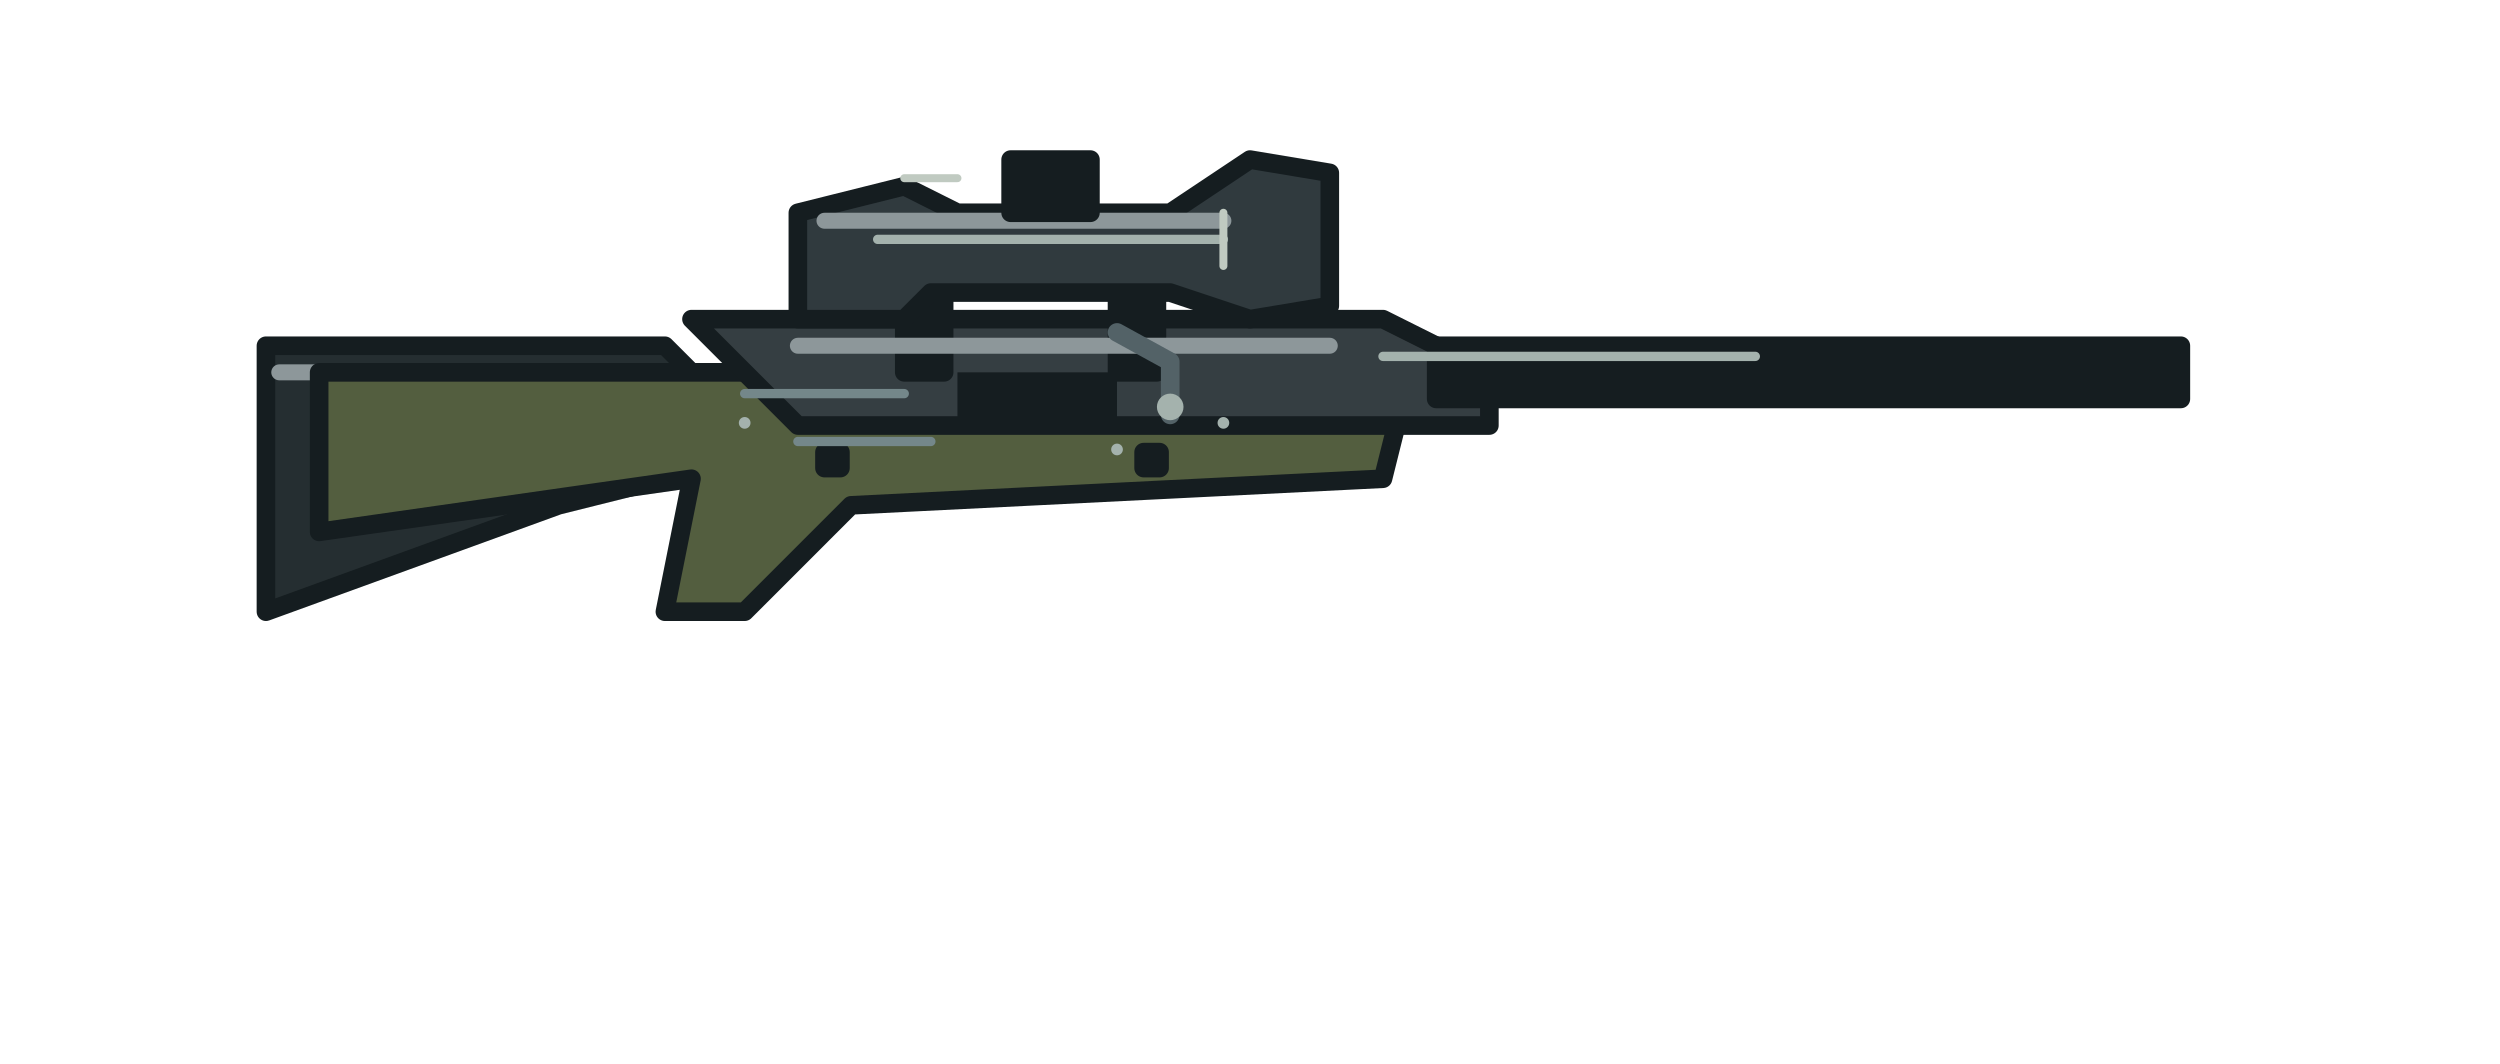
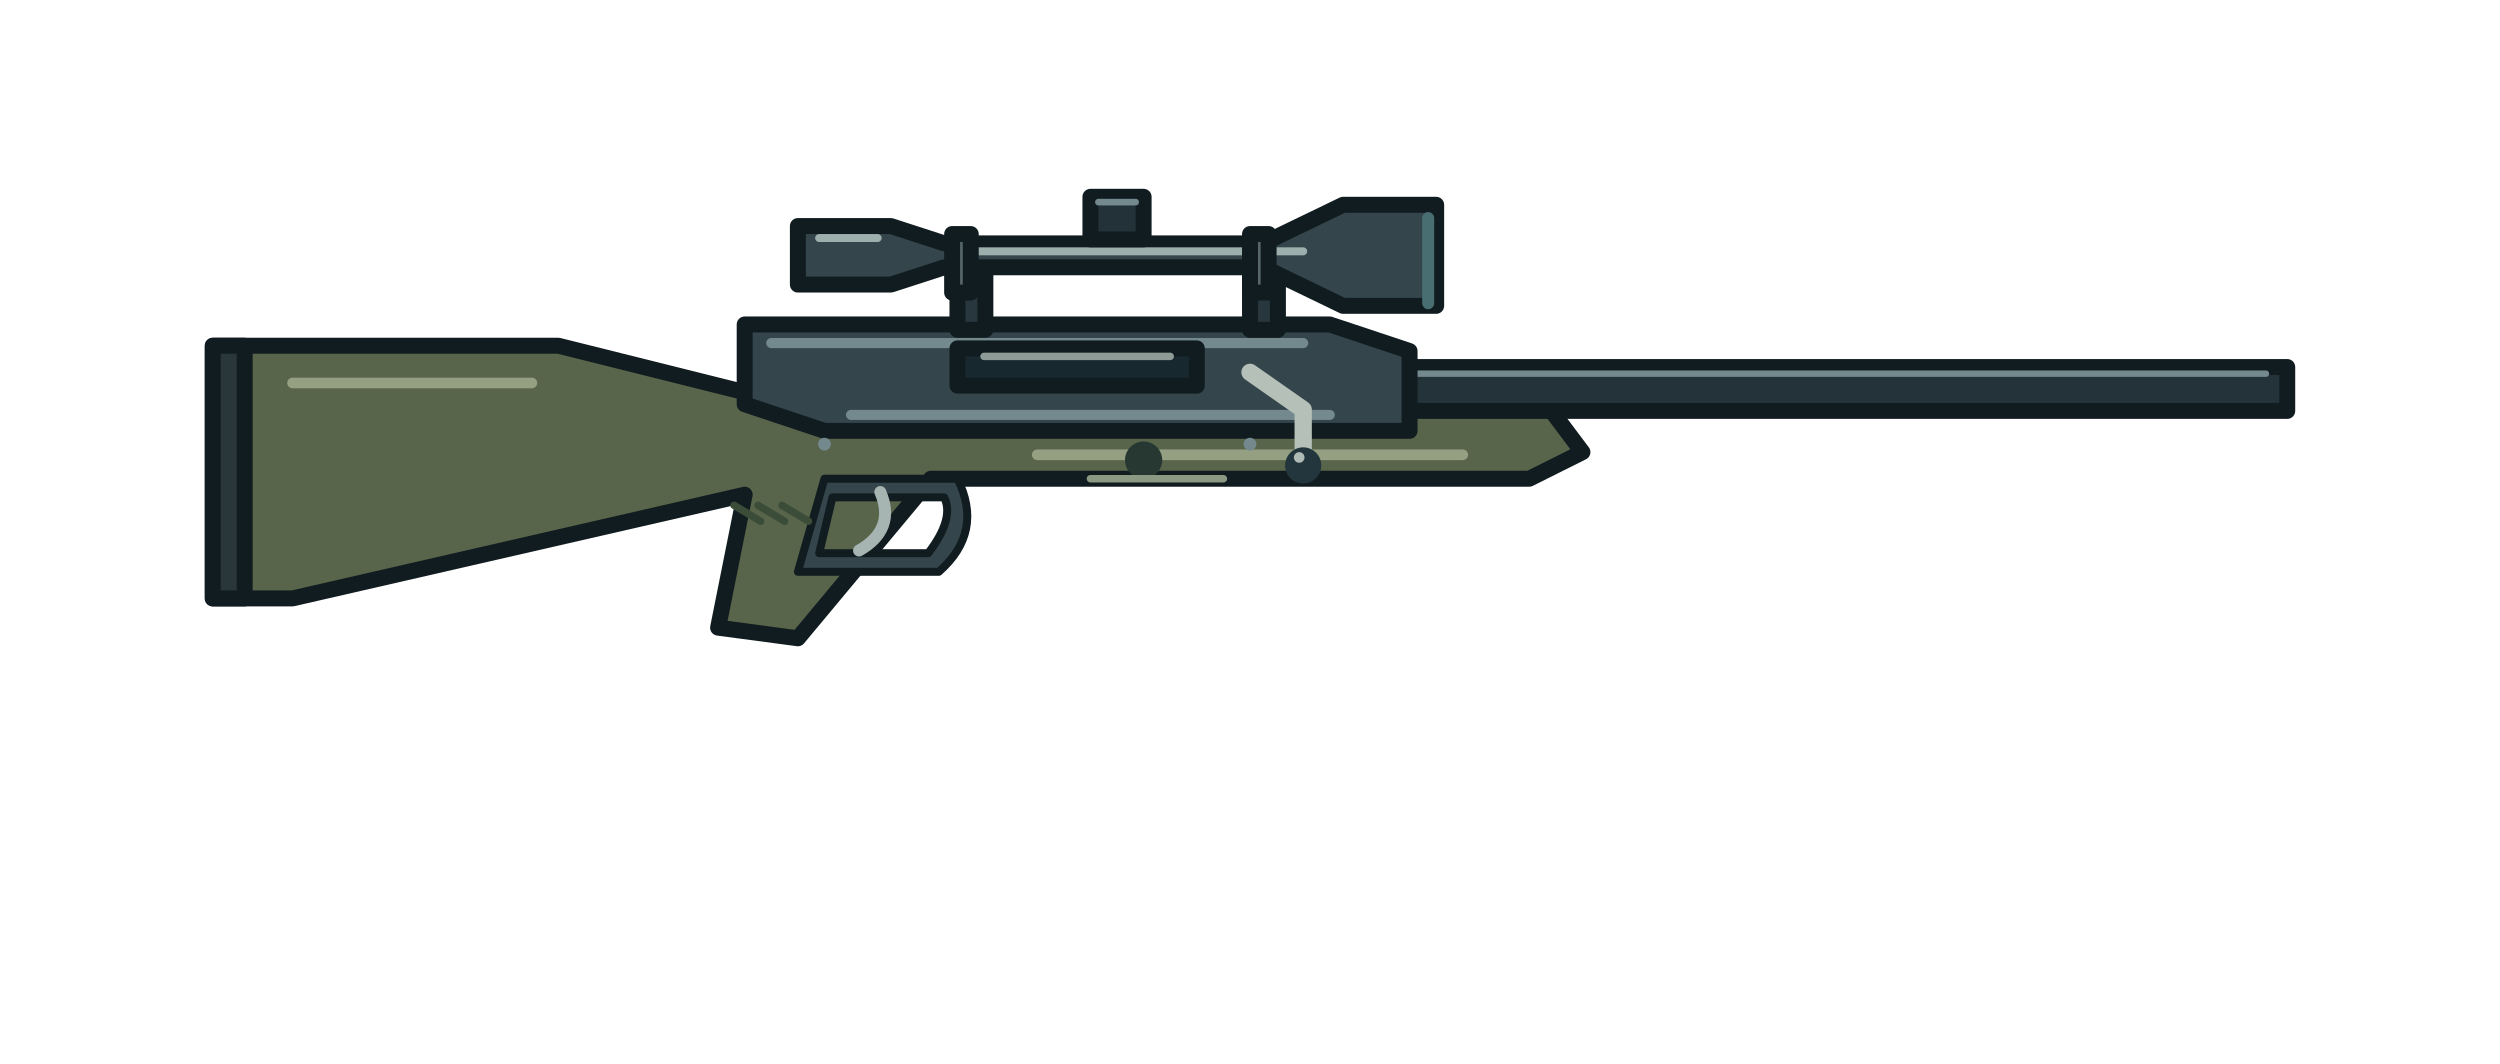
<svg xmlns="http://www.w3.org/2000/svg" width="752" height="320" viewBox="-18 -12 94 40">
  <g id="display_firearm">
-     <path d="M-8 1 L7 1 11 5 3 7 -8 11Z" fill="#252e31" stroke="#151d20" stroke-width="0.7" stroke-linejoin="round" stroke-linecap="round" />
-     <path d="M-7.5 2 L5 2" fill="none" stroke="#8d979a" stroke-width="0.6" stroke-linejoin="round" stroke-linecap="round" />
-     <path d="M-6 2 H35 L34 6 14 7 10 11 H7 L8 6 -6 8Z" fill="#535e3f" stroke="#151d20" stroke-width="0.7" stroke-linejoin="round" stroke-linecap="round" />
-     <path d="M8 0 H34 L38 2 V4 H12Z" fill="#353e42" stroke="#151d20" stroke-width="0.7" stroke-linejoin="round" stroke-linecap="round" />
-     <path d="M36 1 h28 v2 h-28Z" fill="#151d20" stroke="#151d20" stroke-width="0.7" stroke-linejoin="round" stroke-linecap="round" />
-     <path d="M16 -2 h1.5 v4 h-1.5Z" fill="#151d20" stroke="#151d20" stroke-width="0.7" stroke-linejoin="round" stroke-linecap="round" />
-     <path d="M24 -2 h1.5 v4 h-1.5Z" fill="#151d20" stroke="#151d20" stroke-width="0.7" stroke-linejoin="round" stroke-linecap="round" />
-     <path d="M12 -4 l4 -1 2 1 h8 l3 -2 3 .5 v5 l-3 .5 -3 -1 H17 l-1 1 h-4Z" fill="#303a3e" stroke="#151d20" stroke-width="0.7" stroke-linejoin="round" stroke-linecap="round" />
-     <path d="M13 -3.7 H28" fill="none" stroke="#8d979a" stroke-width="0.6" stroke-linejoin="round" stroke-linecap="round" />
-     <path d="M20 -6 h3 v2 h-3Z" fill="#151d20" stroke="#151d20" stroke-width="0.7" stroke-linejoin="round" stroke-linecap="round" />
-     <path d="M18 2 h6 v2 h-6Z" fill="#151d20" stroke="none" stroke-width="0.7" stroke-linejoin="round" stroke-linecap="round" />
-     <path d="M12 1 H32" fill="none" stroke="#8d979a" stroke-width="0.6" stroke-linejoin="round" stroke-linecap="round" />
-     <path d="M13 5 h0.6 v0.6 h-0.6Z" fill="#8d979a" stroke="#151d20" stroke-width="0.7" stroke-linejoin="round" stroke-linecap="round" />
-     <path d="M25 5 h0.6 v0.6 h-0.6Z" fill="#8d979a" stroke="#151d20" stroke-width="0.7" stroke-linejoin="round" stroke-linecap="round" />
-     <path d="M10 2.8 H16 M12 4.6 H17" fill="none" stroke="#74878a" stroke-width="0.35" stroke-linejoin="round" stroke-linecap="round" />
-     <circle cx="10" cy="3.9" r="0.22" fill="#a4b2ad" />
-     <circle cx="24" cy="4.9" r="0.22" fill="#a4b2ad" />
-     <circle cx="28" cy="3.9" r="0.22" fill="#a4b2ad" />
-     <path d="M15 -3 H28 M34 1.4 H48" fill="none" stroke="#a4b2ad" stroke-width="0.35" stroke-linejoin="round" stroke-linecap="round" />
-     <path d="M24 .5 l2 1.1 v2" fill="none" stroke="#536267" stroke-width="0.7" stroke-linejoin="round" stroke-linecap="round" />
-     <circle cx="26" cy="3.3" r="0.5" fill="#a4b2ad" />
-     <path d="M16 -5.3 h2 M28 -4 v2" fill="none" stroke="#c0cac1" stroke-width="0.3" stroke-linejoin="round" stroke-linecap="round" />
+     <path d="M-10 1H3l8 2H40l1.5 2 -2 1H17l-5 6 -3 -.4 1 -5L-7 10.5h-3Z" fill="#59654b" stroke="#111c20" stroke-width="0.6" stroke-linejoin="round" stroke-linecap="round" />
+     <path d="M-10 1h1.2v9.5H-10Z" fill="#29363a" stroke="#111c20" stroke-width="0.6" stroke-linejoin="round" stroke-linecap="round" />
+     <path d="M-7 2.4H2 M21 5.1H37" fill="none" stroke="#94a081" stroke-width="0.4" stroke-linejoin="round" stroke-linecap="round" />
+     <path d="M34 1.8h34v1.65h-34Z" fill="#243339" stroke="#111c20" stroke-width="0.6" stroke-linejoin="round" stroke-linecap="round" />
+     <path d="M34.5 2.05H67.2" fill="none" stroke="#73898e" stroke-width="0.24" stroke-linejoin="round" stroke-linecap="round" />
+     <path d="M10 .2H32l3 1v3H13l-3 -1Z" fill="#34464c" stroke="#111c20" stroke-width="0.6" stroke-linejoin="round" stroke-linecap="round" />
+     <path d="M11 .9H31 M14 3.6H32" fill="none" stroke="#73898e" stroke-width="0.38" stroke-linejoin="round" stroke-linecap="round" />
+     <path d="M18 1.1h9v1.4h-9Z" fill="#17282f" stroke="#111c20" stroke-width="0.6" stroke-linejoin="round" stroke-linecap="round" />
+     <path d="M19 1.4h7" fill="none" stroke="#8e9b97" stroke-width="0.28" stroke-linejoin="round" stroke-linecap="round" />
+     <circle cx="13" cy="4.7" r="0.24" fill="#73898e" />
+     <circle cx="29" cy="4.7" r="0.24" fill="#73898e" />
+     <path d="M29 2l2 1.4v2.1" fill="none" stroke="#b5c0b9" stroke-width="0.65" stroke-linejoin="round" stroke-linecap="round" />
+     <circle cx="31" cy="5.5" r="0.68" fill="#24363d" />
+     <circle cx="30.85" cy="5.2" r="0.2" fill="#afbbb4" />
+     <path d="M13 6H18Q19 8 17.3 9.5H12Z M13.3 6.7L12.8 8.8H16.9Q17.9 7.5 17.5 6.7Z" fill="#34464c" stroke="#111c20" stroke-width="0.3" stroke-linejoin="round" stroke-linecap="round" fill-rule="evenodd" />
+     <path d="M15.1 6.5q.6 1.4 -.8 2.2" fill="none" stroke="#a6b4b2" stroke-width="0.45" stroke-linejoin="round" stroke-linecap="round" />
+     <path d="M18 -1.8h1.05v2.2h-1.05Z" fill="#27373d" stroke="#111c20" stroke-width="0.6" stroke-linejoin="round" stroke-linecap="round" />
+     <path d="M29 -1.8h1.05v2.2h-1.05Z" fill="#27373d" stroke="#111c20" stroke-width="0.6" stroke-linejoin="round" stroke-linecap="round" />
+     <path d="M12 -3.5h3.5l2 .65h12l3 -1.45h3.5v3.8h-3.5l-3 -1.45H17.5l-2 .65H12Z" fill="#34464c" stroke="#111c20" stroke-width="0.6" stroke-linejoin="round" stroke-linecap="round" />
+     <path d="M12.8 -3.05h2.2 M18 -2.55H31" fill="none" stroke="#9dafac" stroke-width="0.3" stroke-linejoin="round" stroke-linecap="round" />
+     <path d="M23 -4.6h2v1.6h-2Z" fill="#223238" stroke="#111c20" stroke-width="0.6" stroke-linejoin="round" stroke-linecap="round" />
+     <path d="M23.3 -4.4h1.4" fill="none" stroke="#73898e" stroke-width="0.25" stroke-linejoin="round" stroke-linecap="round" />
+     <path d="M17.8 -3.2h0.7v2.2h-0.7Z" fill="#56666a" stroke="#111c20" stroke-width="0.6" stroke-linejoin="round" stroke-linecap="round" />
+     <path d="M29 -3.2h0.7v2.2h-0.7Z" fill="#56666a" stroke="#111c20" stroke-width="0.6" stroke-linejoin="round" stroke-linecap="round" />
+     <path d="M35.7 -3.8v3.2" fill="none" stroke="#486e72" stroke-width="0.45" stroke-linejoin="round" stroke-linecap="round" />
+     <path d="M9.6 7l1 .6" fill="none" stroke="#3b4d39" stroke-width="0.28" stroke-linejoin="round" stroke-linecap="round" />
+     <path d="M10.5 7l1 .6" fill="none" stroke="#3b4d39" stroke-width="0.28" stroke-linejoin="round" stroke-linecap="round" />
+     <path d="M11.4 7l1 .6" fill="none" stroke="#3b4d39" stroke-width="0.28" stroke-linejoin="round" stroke-linecap="round" />
+     <circle cx="25" cy="5.3" r="0.7" fill="#273732" />
+     <path d="M23 6H28" fill="none" stroke="#8c9982" stroke-width="0.28" stroke-linejoin="round" stroke-linecap="round" />
  </g>
</svg>
